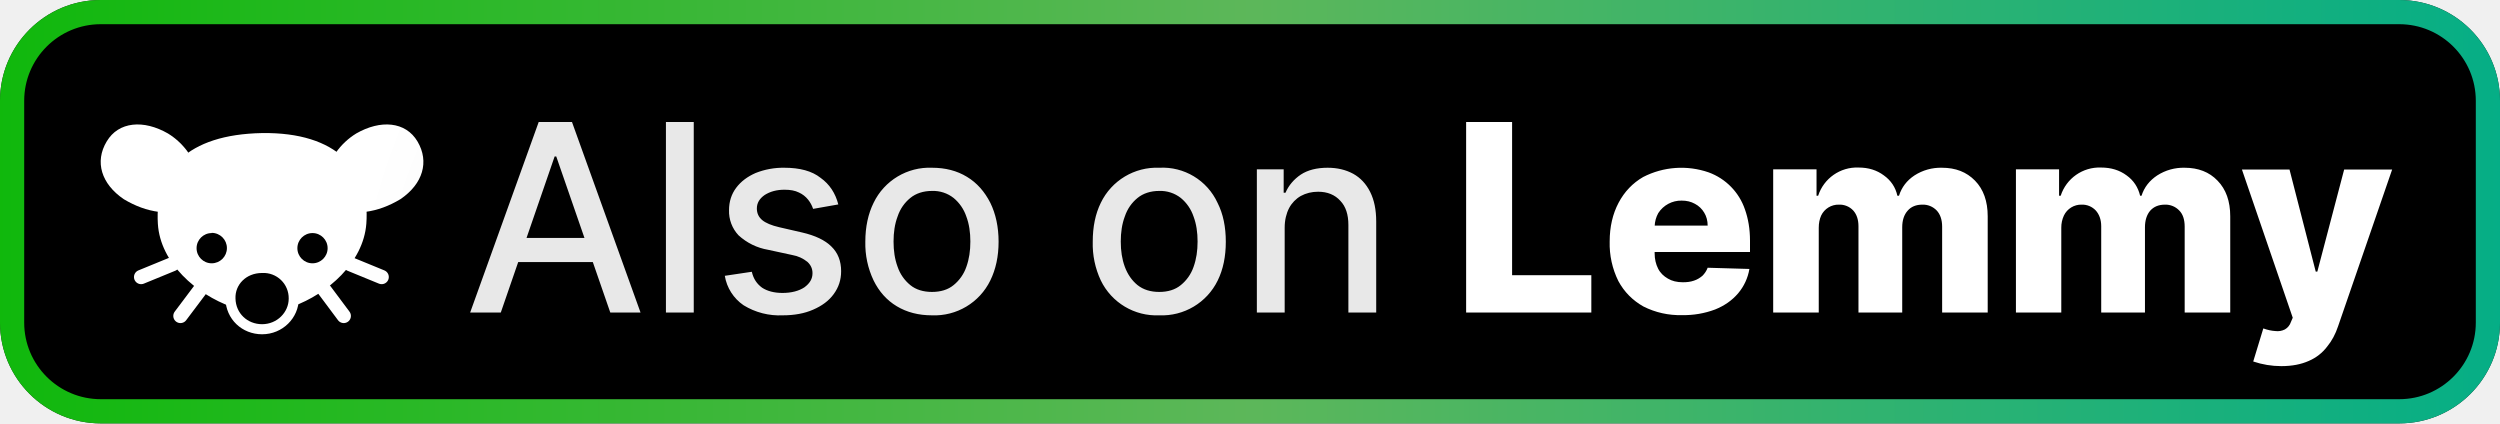
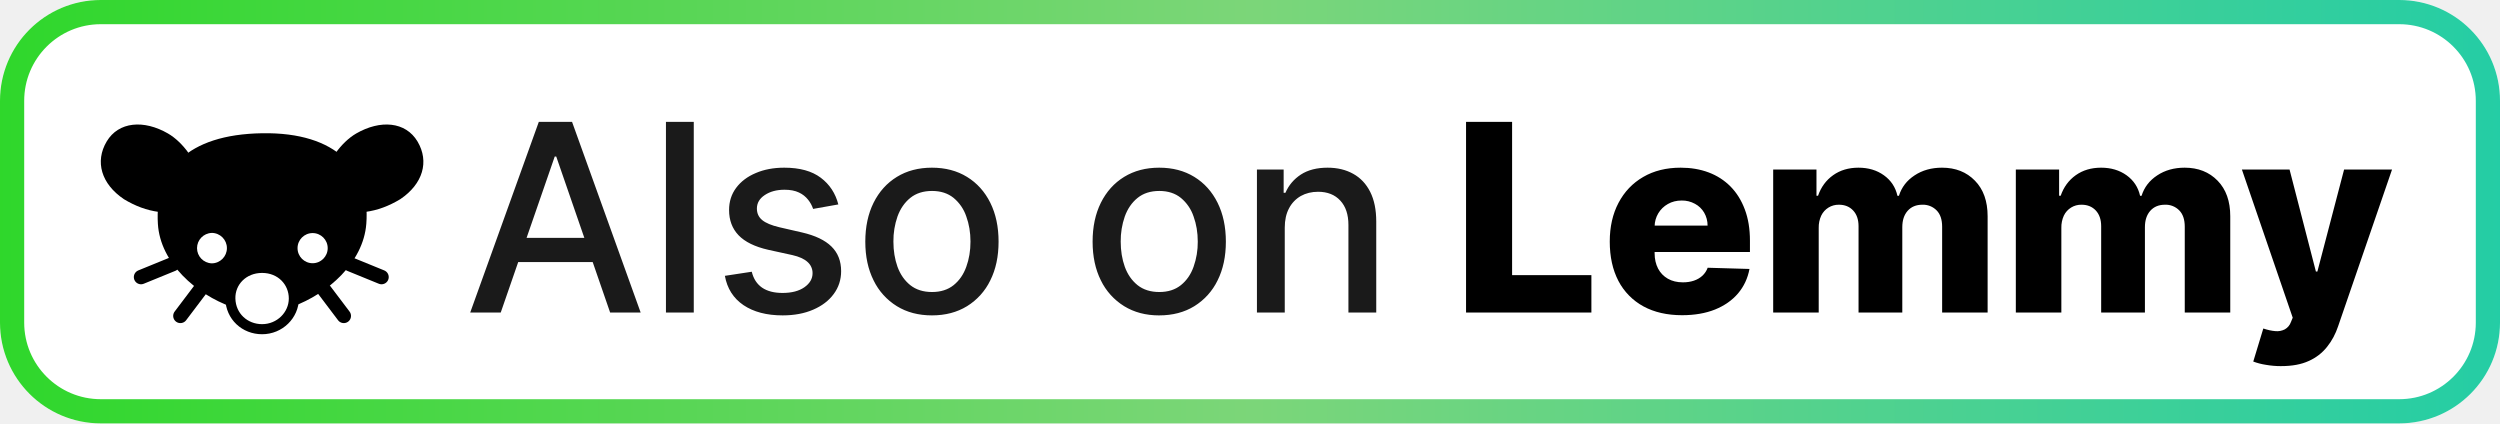
- <svg xmlns="http://www.w3.org/2000/svg" width="124" height="21" fill="none">
-   <g clip-path="url(#a)">
-     <rect width="124" height="21" fill="#000" rx="5" />
-     <g filter="url(#b)">
-       <g clip-path="url(#c)">
-         <path fill="#fff" d="M16.66 7.57a3.4 3.4 0 0 1 1.01-.95c1.2-.69 2.45-.6 3.04.4.59 1 .27 2.1-.85 2.86-.57.34-1.13.55-1.74.63M9.34 7.57a3.4 3.4 0 0 0-1.01-.95c-1.2-.69-2.45-.6-3.04.4-.6 1-.27 2.1.85 2.86.57.34 1.13.55 1.74.63" />
-         <path fill="#fff" d="M13 6.6c-3.73.07-5.33 1.84-5.17 4.5.12 1.95 1.92 3.5 3.66 4.12a1.62 1.62 0 0 1-.06-.4c-.03-.84.63-1.53 1.57-1.53a1.52 1.52 0 0 1 1.52 1.91c1.72-.62 3.5-2.17 3.65-4.1.2-2.67-1.44-4.55-5.17-4.5Zm-2.5 4.95a.75.75 0 1 1 0 1.51.75.75 0 0 1 0-1.5Zm5 .01a.75.75 0 1 1 0 1.5.75.75 0 0 1 0-1.5Z" />
-         <path stroke="#fff" stroke-linecap="round" stroke-width=".71" d="m9.92 14.38-.97 1.29m7.13-1.3.97 1.3M8.56 13.1 7 13.74m10.37-.64 1.56.64" />
-         <path stroke="#fff" stroke-linecap="round" stroke-linejoin="round" stroke-width=".5" d="M13 13.29c-.94 0-1.6.7-1.57 1.52.02.88.71 1.52 1.57 1.52.88 0 1.57-.7 1.57-1.52A1.5 1.5 0 0 0 13 13.29Z" />
-       </g>
-     </g>
-     <g filter="url(#d)">
-       <path fill="#E8E8E8" d="M24.84 15.5h-1.52l3.4-9.45h1.65l3.4 9.45h-1.5l-2.68-7.74h-.08l-2.67 7.74Zm.25-3.7H30V13h-4.9v-1.2Zm9.32-5.75v9.45h-1.38V6.05h1.38Zm7.17 4.09-1.25.22a1.48 1.48 0 0 0-.25-.46 1.23 1.23 0 0 0-.45-.35c-.2-.1-.43-.14-.72-.14-.39 0-.71.09-.98.26-.26.18-.39.4-.39.67 0 .24.09.43.27.58.17.14.45.26.84.35l1.13.26c.65.15 1.14.38 1.46.7.32.31.48.72.48 1.22 0 .43-.12.8-.37 1.14-.24.33-.58.58-1.02.77-.43.19-.94.28-1.5.28a3.4 3.4 0 0 1-1.95-.5 2.2 2.2 0 0 1-.93-1.46l1.34-.2c.08.35.25.6.51.79.26.17.6.26 1.01.26.45 0 .82-.1 1.09-.28.27-.2.4-.42.4-.7 0-.22-.08-.4-.25-.56a1.63 1.63 0 0 0-.75-.34l-1.2-.26a2.88 2.88 0 0 1-1.47-.72 1.74 1.74 0 0 1-.47-1.25c0-.42.12-.79.35-1.1.24-.32.56-.56.97-.74a3.7 3.7 0 0 1 1.42-.26c.77 0 1.37.16 1.8.5.45.32.74.77.88 1.32Zm4.64 5.5c-.66 0-1.24-.15-1.74-.45-.5-.3-.88-.73-1.15-1.28a4.24 4.24 0 0 1-.41-1.92c0-.74.14-1.38.41-1.93a3.08 3.08 0 0 1 2.9-1.74c.66 0 1.24.15 1.73.45.5.3.88.74 1.16 1.29.27.55.41 1.2.41 1.93s-.14 1.37-.41 1.92a3.08 3.08 0 0 1-2.9 1.73Zm0-1.16c.44 0 .8-.11 1.08-.34a2 2 0 0 0 .63-.9c.14-.39.2-.8.2-1.26 0-.45-.06-.87-.2-1.24a2.03 2.03 0 0 0-.63-.92 1.64 1.64 0 0 0-1.07-.35c-.43 0-.8.12-1.08.35-.28.23-.5.53-.63.92-.14.37-.2.79-.2 1.24 0 .46.06.87.2 1.25a2 2 0 0 0 .63.91c.28.23.65.34 1.08.34Zm11.28 1.16a3.07 3.07 0 0 1-2.9-1.73 4.24 4.24 0 0 1-.4-1.92c0-.74.13-1.38.4-1.93a3.08 3.08 0 0 1 2.9-1.74 3 3 0 0 1 2.89 1.74c.28.55.41 1.2.41 1.93s-.13 1.37-.4 1.92a3.08 3.08 0 0 1-2.9 1.73Zm0-1.16c.43 0 .79-.11 1.07-.34a2 2 0 0 0 .63-.9c.14-.39.2-.8.2-1.26 0-.45-.06-.87-.2-1.24a2.03 2.03 0 0 0-.63-.92 1.64 1.64 0 0 0-1.07-.35c-.43 0-.8.12-1.08.35-.28.23-.5.53-.63.92-.14.37-.2.79-.2 1.24 0 .46.06.87.2 1.25s.35.68.63.91c.29.23.65.34 1.08.34Zm6.22-3.19v4.21h-1.38V8.4h1.33v1.16h.09c.16-.37.42-.67.76-.9.35-.23.8-.34 1.33-.34.48 0 .9.1 1.27.3.36.2.64.5.84.9.2.4.3.88.3 1.47v4.51h-1.38v-4.34c0-.52-.13-.92-.4-1.2-.27-.3-.64-.45-1.1-.45-.32 0-.6.07-.86.21a1.5 1.5 0 0 0-.58.6c-.14.27-.22.6-.22.97Z" />
-       <path fill="#fff" d="M72.72 15.5V6.05H75v7.6h3.93v1.85h-6.21Zm10.71.13a4 4 0 0 1-1.92-.43c-.53-.3-.95-.72-1.24-1.26a4.16 4.16 0 0 1-.43-1.96c0-.73.15-1.37.44-1.92.29-.55.7-.98 1.22-1.28a4.14 4.14 0 0 1 3.25-.23 2.98 2.98 0 0 1 1.8 1.84c.16.45.25.96.25 1.55v.56h-6.17v-1.31h4.07c0-.24-.06-.46-.17-.64a1.16 1.16 0 0 0-.46-.44c-.2-.11-.41-.16-.66-.16a1.35 1.35 0 0 0-1.16.62c-.11.2-.17.41-.18.66v1.33c0 .29.06.54.17.76.11.22.28.38.49.5.2.12.45.18.74.18.2 0 .38-.02.55-.08.16-.05.3-.14.42-.24.11-.11.2-.24.26-.4l2.07.06a2.5 2.5 0 0 1-.56 1.21c-.3.35-.67.61-1.14.8a4.4 4.4 0 0 1-1.64.28Zm4.52-.13V8.4h2.15v1.31h.08a2.02 2.02 0 0 1 2-1.4c.5 0 .91.13 1.26.39.35.25.58.59.67 1.01h.08c.13-.42.39-.76.77-1.01a2.4 2.4 0 0 1 1.36-.38c.68 0 1.22.21 1.64.64.42.43.63 1.02.63 1.77v4.77h-2.26v-4.26c0-.35-.1-.62-.27-.8a.94.94 0 0 0-.71-.29c-.31 0-.56.1-.73.3-.18.2-.27.48-.27.82v4.23h-2.17v-4.28c0-.33-.09-.59-.26-.78a.92.92 0 0 0-.71-.29.95.95 0 0 0-.88.54c-.08.18-.12.38-.12.61v4.2h-2.26Zm12.04 0V8.4h2.14v1.31h.08a2.02 2.02 0 0 1 2-1.4c.5 0 .92.13 1.27.39.35.25.57.59.67 1.01h.07c.13-.42.4-.76.78-1.01a2.4 2.4 0 0 1 1.36-.38c.67 0 1.22.21 1.63.64.42.43.63 1.02.63 1.77v4.77h-2.26v-4.26c0-.35-.09-.62-.27-.8a.94.94 0 0 0-.7-.29c-.32 0-.56.1-.74.3-.17.2-.26.48-.26.82v4.23h-2.17v-4.28c0-.33-.1-.59-.27-.78a.92.92 0 0 0-.7-.29.95.95 0 0 0-.88.54 1.4 1.4 0 0 0-.13.61v4.2H100Zm13.16 2.66a4.35 4.35 0 0 1-1.39-.23l.5-1.64c.22.08.42.12.6.13a.8.8 0 0 0 .47-.08.66.66 0 0 0 .3-.37l.09-.21-2.52-7.35h2.36l1.3 5.06h.08l1.33-5.06h2.38l-2.68 7.77c-.13.39-.31.73-.55 1.02-.23.3-.53.54-.9.7-.38.17-.83.26-1.37.26Z" />
-     </g>
+ <svg xmlns="http://www.w3.org/2000/svg" width="124" height="21" fill="none" viewBox="0 0 124 21">
+   <rect width="124" height="21" fill="currentColor" class="fill" rx="5" />
+   <rect width="122.8" height="19.8" x=".6" y=".6" stroke="url(#paint0_linear_2035_51)" stroke-opacity=".88" stroke-width="1.2" rx="4.4" />
+   <g clip-path="url(#clip0_2035_51)">
+     <path fill="currentColor" d="M16.66 7.573c.274-.382.632-.735 1.01-.953 1.191-.688 2.449-.594 3.04.4.59.996.267 2.1-.852 2.857-.571.344-1.125.553-1.737.635M9.34 7.572c-.274-.381-.632-.734-1.01-.952-1.191-.688-2.449-.594-3.04.4-.59.996-.267 2.1.852 2.857.571.344 1.125.553 1.737.635" class="base" />
+     <path fill="currentColor" d="M13 6.609c-3.727.06-5.33 1.833-5.169 4.493.119 1.953 1.924 3.505 3.656 4.118a1.617 1.617 0 0 1-.062-.407c-.02-.829.64-1.526 1.575-1.526.935 0 1.577.698 1.575 1.52 0 .137-.02.27-.056.397 1.72-.625 3.501-2.17 3.65-4.102.205-2.677-1.442-4.554-5.169-4.493Zm-2.5 4.943a.755.755 0 0 1 0 1.51.755.755 0 0 1 0-1.509Zm5.006.008a.748.748 0 1 1 0 1.496.748.748 0 0 1 0-1.496Z" class="base" />
+     <path stroke="currentColor" stroke-linecap="round" stroke-width=".714" d="m9.922 14.379-.975 1.29m7.131-1.29.975 1.29m-8.49-2.566-1.568.64m10.361-.64 1.568.64" class="base" />
+     <path stroke="currentColor" stroke-linecap="round" stroke-linejoin="round" stroke-width=".5" d="M13 13.287c-.935 0-1.596.697-1.575 1.526.022.88.716 1.515 1.575 1.515.877 0 1.573-.698 1.575-1.52.002-.823-.64-1.521-1.575-1.521Z" class="base" />
  </g>
-   <rect width="122.8" height="19.8" x=".6" y=".6" stroke="url(#e)" stroke-opacity=".88" stroke-width="1.2" rx="4.4" />
+   <path fill="currentColor" d="M24.837 15.5h-1.514l3.402-9.455h1.649l3.402 9.455h-1.514l-2.673-7.737h-.074L24.837 15.5Zm.254-3.702h4.912v1.2h-4.912v-1.2Zm9.32-5.753V15.5h-1.38V6.045h1.38Zm7.17 4.095-1.25.222a1.485 1.485 0 0 0-.25-.457 1.233 1.233 0 0 0-.453-.356c-.19-.092-.429-.138-.715-.138-.39 0-.717.088-.979.263-.261.172-.392.396-.392.67 0 .236.088.427.263.572.175.144.459.263.85.355l1.126.259c.652.15 1.139.383 1.459.697.32.314.48.722.48 1.223 0 .425-.123.804-.37 1.136-.243.33-.583.588-1.02.775-.434.188-.937.282-1.51.282-.793 0-1.441-.17-1.943-.508-.502-.341-.81-.826-.923-1.454l1.334-.203c.083.348.254.61.512.79.259.175.596.262 1.011.262.453 0 .815-.093 1.085-.281.271-.19.407-.423.407-.697a.725.725 0 0 0-.25-.559c-.163-.15-.414-.264-.752-.341l-1.2-.263c-.662-.151-1.151-.391-1.468-.72-.315-.33-.471-.747-.471-1.252 0-.418.117-.785.35-1.098.234-.314.557-.56.97-.734.412-.179.885-.268 1.417-.268.767 0 1.37.166 1.81.498.44.33.73.771.872 1.325Zm4.643 5.503c-.664 0-1.245-.152-1.74-.457a3.082 3.082 0 0 1-1.154-1.279c-.274-.547-.411-1.188-.411-1.92 0-.736.137-1.379.41-1.93.275-.55.66-.979 1.155-1.283.495-.305 1.076-.457 1.74-.457.665 0 1.245.152 1.74.457.496.304.881.732 1.155 1.283.274.551.41 1.194.41 1.93 0 .732-.136 1.373-.41 1.92a3.082 3.082 0 0 1-1.154 1.28c-.496.304-1.076.456-1.74.456Zm.005-1.159c.43 0 .788-.114 1.071-.341.283-.228.492-.531.628-.91.138-.378.208-.795.208-1.25 0-.453-.07-.869-.208-1.247a2.03 2.03 0 0 0-.628-.919c-.283-.23-.64-.346-1.071-.346-.434 0-.794.115-1.08.346-.283.23-.494.537-.633.919a3.677 3.677 0 0 0-.203 1.246c0 .456.068.873.203 1.251.139.379.35.682.633.91.286.227.646.341 1.08.341Zm11.269 1.16c-.665 0-1.245-.153-1.74-.458a3.083 3.083 0 0 1-1.155-1.279c-.274-.547-.41-1.188-.41-1.92 0-.736.136-1.379.41-1.93.274-.55.659-.979 1.154-1.283.496-.305 1.076-.457 1.74-.457.666 0 1.246.152 1.741.457.496.304.88.732 1.154 1.283.274.551.411 1.194.411 1.93 0 .732-.137 1.373-.41 1.92a3.082 3.082 0 0 1-1.155 1.28c-.495.304-1.075.456-1.74.456Zm.004-1.16c.431 0 .788-.114 1.071-.341.284-.228.493-.531.628-.91a3.62 3.62 0 0 0 .208-1.25c0-.453-.07-.869-.208-1.247a2.03 2.03 0 0 0-.628-.919c-.283-.23-.64-.346-1.07-.346-.435 0-.795.115-1.08.346-.284.23-.495.537-.633.919a3.677 3.677 0 0 0-.203 1.246c0 .456.067.873.203 1.251.138.379.349.682.632.91.286.227.646.341 1.08.341Zm6.222-3.194v4.21h-1.38V8.41h1.325v1.153h.088c.163-.375.418-.677.766-.905.35-.227.792-.341 1.325-.341.483 0 .906.101 1.27.304.363.2.644.499.844.896.2.397.3.888.3 1.473v4.51h-1.38v-4.344c0-.514-.134-.916-.402-1.205-.267-.292-.635-.439-1.103-.439-.32 0-.605.07-.854.208a1.494 1.494 0 0 0-.586.61c-.142.264-.213.584-.213.96Z" class="tagline" />
+   <path fill="currentColor" d="M72.716 15.5V6.045H75v7.6h3.933V15.5h-6.218Zm10.716.134c-.742 0-1.382-.146-1.92-.439a3.033 3.033 0 0 1-1.238-1.26c-.286-.548-.43-1.199-.43-1.953 0-.732.145-1.372.434-1.92.29-.551.698-.979 1.224-1.284.526-.307 1.146-.461 1.86-.461.505 0 .967.078 1.385.235.419.157.78.39 1.085.697.305.308.542.688.711 1.14.17.45.254.965.254 1.547v.563h-6.163v-1.31h4.062a1.271 1.271 0 0 0-.17-.643 1.16 1.16 0 0 0-.457-.438 1.319 1.319 0 0 0-.66-.162c-.253 0-.48.057-.68.171a1.284 1.284 0 0 0-.66 1.108v1.334c0 .29.058.543.171.762.114.216.276.383.485.503.21.12.459.18.748.18.2 0 .382-.027.545-.083.163-.055.303-.137.42-.244a1.01 1.01 0 0 0 .263-.397l2.073.06c-.086.464-.276.869-.568 1.214-.29.341-.67.607-1.14.798-.471.188-1.016.282-1.635.282Zm4.518-.134V8.41h2.147v1.3h.078c.148-.43.397-.77.748-1.02.35-.249.77-.373 1.256-.373.492 0 .914.126 1.264.378.351.253.575.591.67 1.016h.074c.132-.422.39-.759.775-1.011.385-.256.839-.383 1.362-.383.671 0 1.216.215 1.634.646.419.428.628 1.016.628 1.764V15.5H96.33v-4.256c0-.354-.091-.624-.273-.808a.939.939 0 0 0-.706-.282c-.31 0-.555.102-.734.305-.175.2-.263.47-.263.808V15.5h-2.17v-4.28c0-.329-.089-.589-.268-.78-.178-.19-.414-.286-.706-.286a.955.955 0 0 0-.877.54 1.39 1.39 0 0 0-.125.61V15.5H87.95Zm12.035 0V8.41h2.147v1.3h.078c.148-.43.397-.77.748-1.02.351-.249.769-.373 1.256-.373.492 0 .914.126 1.265.378.351.253.574.591.669 1.016h.074c.132-.422.391-.759.775-1.011.385-.256.839-.383 1.362-.383.671 0 1.216.215 1.635.646.418.428.627 1.016.627 1.764V15.5h-2.257v-4.256c0-.354-.091-.624-.272-.808a.94.94 0 0 0-.707-.282c-.311 0-.555.102-.734.305-.175.2-.263.47-.263.808V15.5h-2.17v-4.28c0-.329-.089-.589-.267-.78-.179-.19-.414-.286-.707-.286a.95.95 0 0 0-.877.54 1.391 1.391 0 0 0-.124.61V15.5h-2.258Zm13.162 2.66a4.35 4.35 0 0 1-.767-.066 3.091 3.091 0 0 1-.618-.161l.498-1.639c.222.074.422.117.6.13a.84.84 0 0 0 .467-.088.664.664 0 0 0 .304-.365l.088-.213-2.521-7.349h2.364l1.307 5.06h.073l1.325-5.06h2.378l-2.673 7.77c-.129.387-.312.729-.549 1.024a2.386 2.386 0 0 1-.91.702c-.369.17-.825.254-1.366.254Z" class="base" />
  <defs>
-     <clipPath id="a">
-       <rect width="124" height="21" fill="#fff" rx="5" />
-     </clipPath>
-     <clipPath id="c">
-       <path fill="#fff" d="M5 3h16v16H5z" />
-     </clipPath>
-     <filter id="b" width="27.2" height="27.7" x="-.6" y="-3.1" color-interpolation-filters="sRGB" filterUnits="userSpaceOnUse">
-       <feFlood flood-opacity="0" result="BackgroundImageFix" />
-       <feColorMatrix in="SourceAlpha" result="hardAlpha" values="0 0 0 0 0 0 0 0 0 0 0 0 0 0 0 0 0 0 127 0" />
-       <feOffset />
-       <feGaussianBlur stdDeviation="2.8" />
-       <feComposite in2="hardAlpha" operator="out" />
-       <feColorMatrix values="0 0 0 0 0 0 0 0 0 0 0 0 0 0 0 0 0 0 0.25 0" />
-       <feBlend in2="BackgroundImageFix" result="effect1_dropShadow_2035_51" />
-       <feBlend in="SourceGraphic" in2="effect1_dropShadow_2035_51" result="shape" />
-     </filter>
-     <filter id="d" width="107.43" height="27.43" x="17.29" y="-3.21" color-interpolation-filters="sRGB" filterUnits="userSpaceOnUse">
-       <feFlood flood-opacity="0" result="BackgroundImageFix" />
-       <feColorMatrix in="SourceAlpha" result="hardAlpha" values="0 0 0 0 0 0 0 0 0 0 0 0 0 0 0 0 0 0 127 0" />
-       <feOffset />
-       <feGaussianBlur stdDeviation="2.86" />
-       <feComposite in2="hardAlpha" operator="out" />
-       <feColorMatrix values="0 0 0 0 0 0 0 0 0 0 0 0 0 0 0 0 0 0 0.25 0" />
-       <feBlend in2="BackgroundImageFix" result="effect1_dropShadow_2035_51" />
-       <feBlend in="SourceGraphic" in2="effect1_dropShadow_2035_51" result="shape" />
-     </filter>
-     <linearGradient id="e" x1="0" x2="124" y1="10.5" y2="10.5" gradientUnits="userSpaceOnUse">
+     <linearGradient id="paint0_linear_2035_51" x1="0" x2="124" y1="10.5" y2="10.5" gradientUnits="userSpaceOnUse">
      <stop stop-color="#12D10E" />
      <stop offset=".5" stop-color="#69D066" />
      <stop offset="1" stop-color="#06C698" />
    </linearGradient>
+     <clipPath id="clip0_2035_51">
+       <path fill="currentColor" d="M5 3h16v16H5z" class="base" />
+     </clipPath>
  </defs>
+   <style>.fill{color:#fff}.base{color:#000}.tagline{color:#1a1a1a}@media (prefers-color-scheme:dark){.fill{color:#000}.base{color:#fff}.tagline{color:#e8e8e8}}</style>
</svg>
